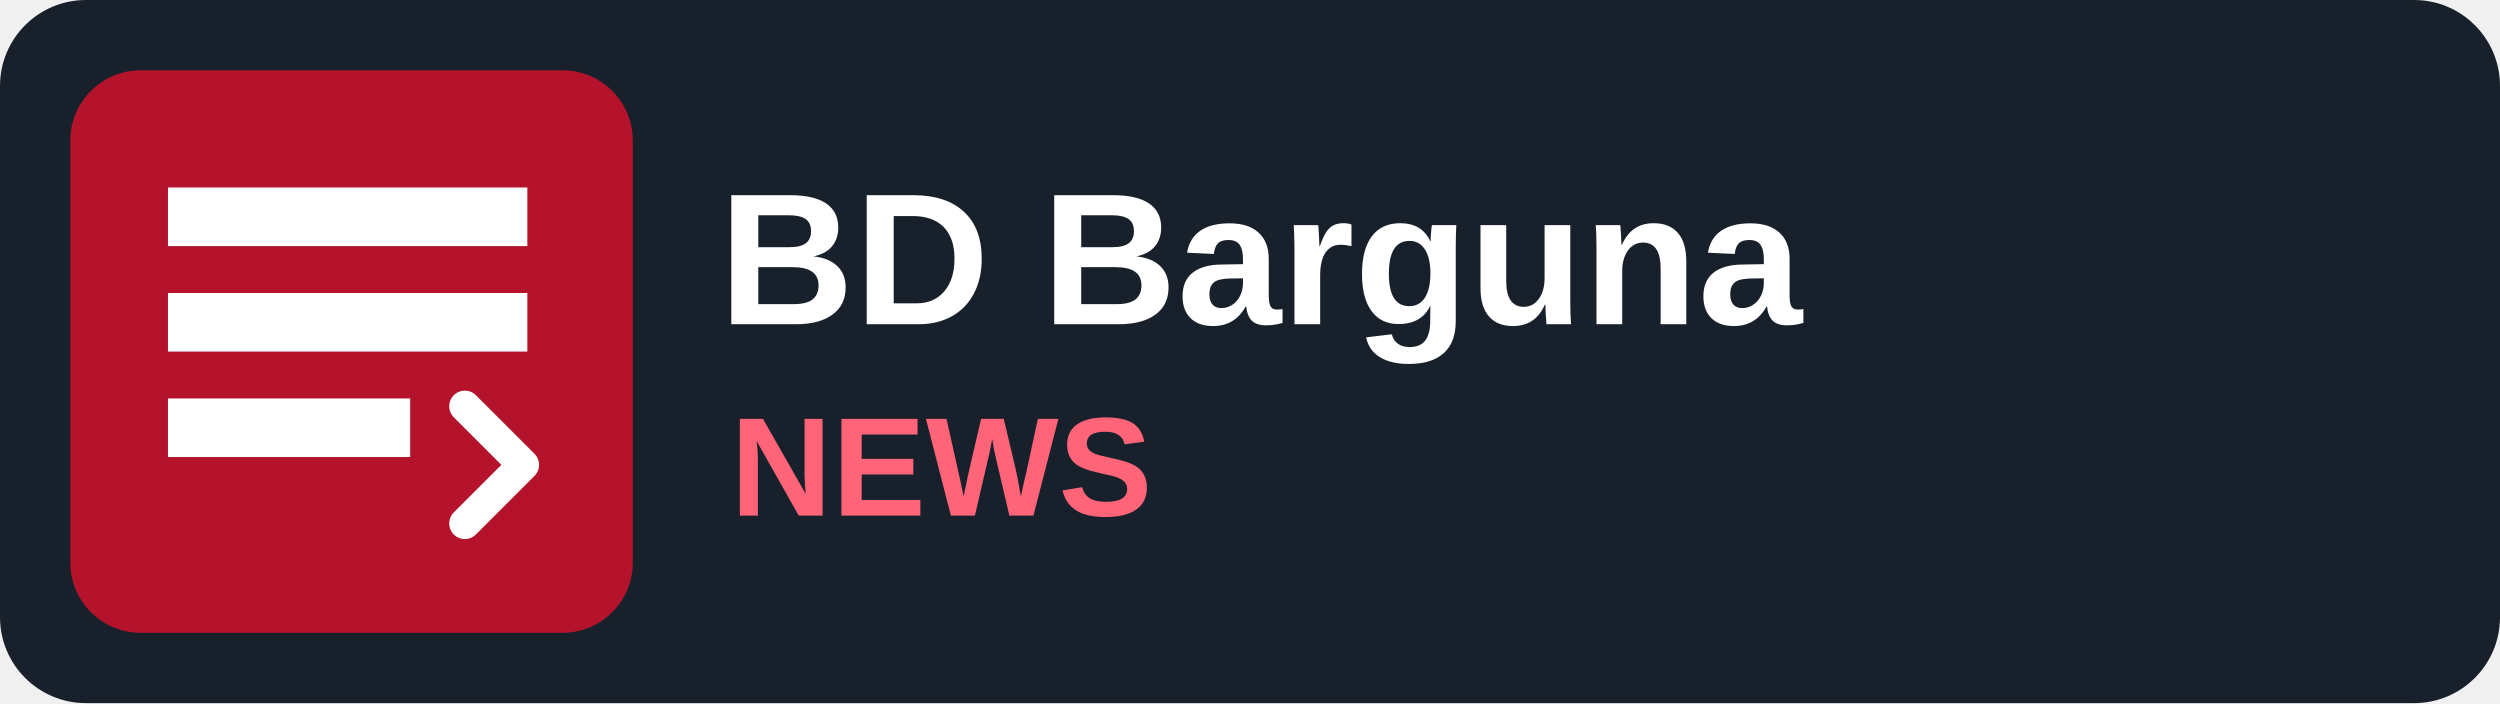
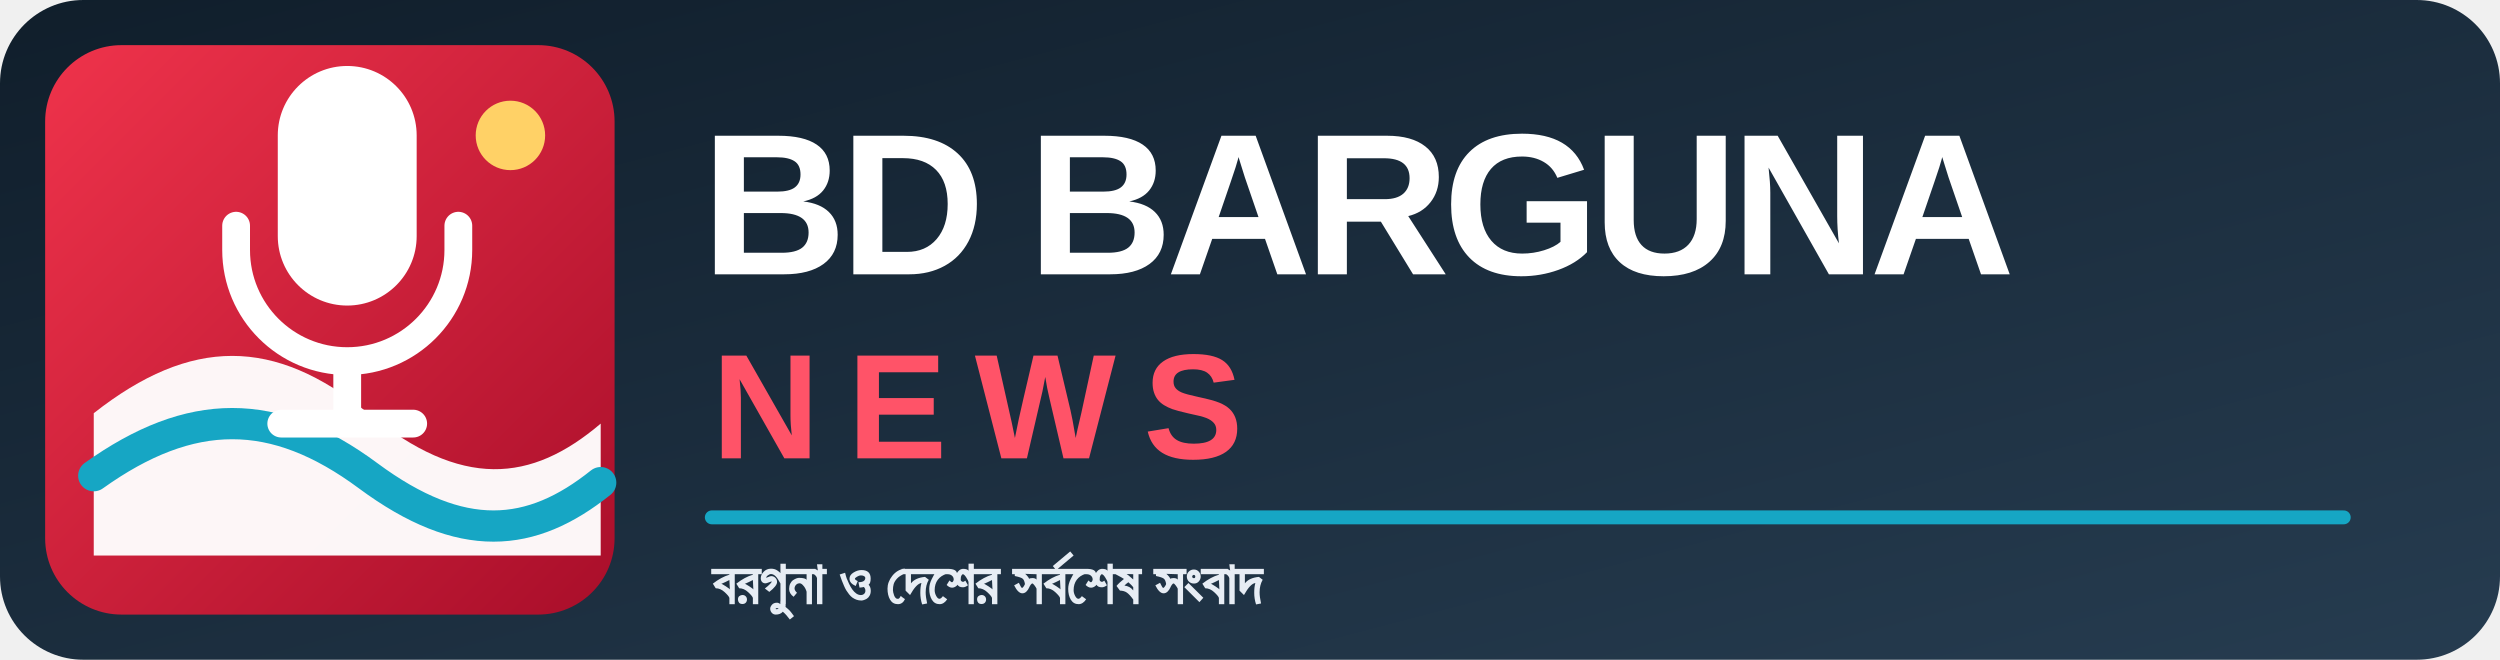
- <svg xmlns="http://www.w3.org/2000/svg" viewBox="0 0 640 180" role="img" aria-labelledby="t d">
-   <rect width="640" height="180" rx="22" fill="#18212b" />
-   <rect x="18" y="18" width="144" height="144" rx="18" fill="#b5122b" />
-   <path d="M43 48h92v15H43zm0 27h92v15H43zm0 27h62v15H43z" fill="#fff" />
-   <path d="M119 104l15 15-15 15" fill="none" stroke="#fff" stroke-width="8" stroke-linecap="round" stroke-linejoin="round" />
-   <text x="184" y="83" font-family="Arial,sans-serif" font-size="48" font-weight="800" fill="#fff">BD Barguna</text>
-   <text x="187" y="132" font-family="Arial,sans-serif" font-size="36" font-weight="700" fill="#ff6478">NEWS</text>
+ <svg xmlns="http://www.w3.org/2000/svg" viewBox="0 0 720 190" role="img" aria-labelledby="title desc">
+   <defs>
+     <linearGradient id="bg" x2="1" y2="1">
+       <stop stop-color="#101e2b" />
+       <stop offset="1" stop-color="#263c50" />
+     </linearGradient>
+     <linearGradient id="red" x2="1" y2="1">
+       <stop stop-color="#ef334b" />
+       <stop offset="1" stop-color="#a90e2a" />
+     </linearGradient>
+   </defs>
+   <rect width="720" height="190" rx="24" fill="url(#bg)" />
+   <rect x="13" y="13" width="164" height="164" rx="22" fill="url(#red)" />
+   <path d="M27 119c28-22 52-22 79 0s47 20 67 3v38H27z" fill="#fff" opacity=".96" />
+   <path d="M27 137c28-20 52-20 79 0s47 18 67 2" fill="none" stroke="#16a6c4" stroke-width="9" stroke-linecap="round" />
+   <path d="M80 39a20 20 0 0 1 40 0v29a20 20 0 0 1-40 0z" fill="#fff" />
+   <path d="M68 65v7a32 32 0 0 0 64 0v-7M100 104v18m-19 0h38" fill="none" stroke="#fff" stroke-width="8" stroke-linecap="round" />
+   <circle cx="147" cy="39" r="10" fill="#ffd166" />
+   <text x="202" y="79" font-family="Arial,sans-serif" font-size="58" font-weight="900" letter-spacing="-2" fill="#fff">BD BARGUNA</text>
+   <text x="205" y="132" font-family="Arial,sans-serif" font-size="43" font-weight="900" letter-spacing="8" fill="#ff5368">NEWS</text>
+   <path d="M205 149h470" stroke="#16a6c4" stroke-width="4" stroke-linecap="round" />
+   <text x="205" y="174" font-family="sans-serif" font-size="17" font-weight="700" fill="#e7edf4">বরগুনা ও দেশের সর্বশেষ সংবাদ</text>
</svg>
